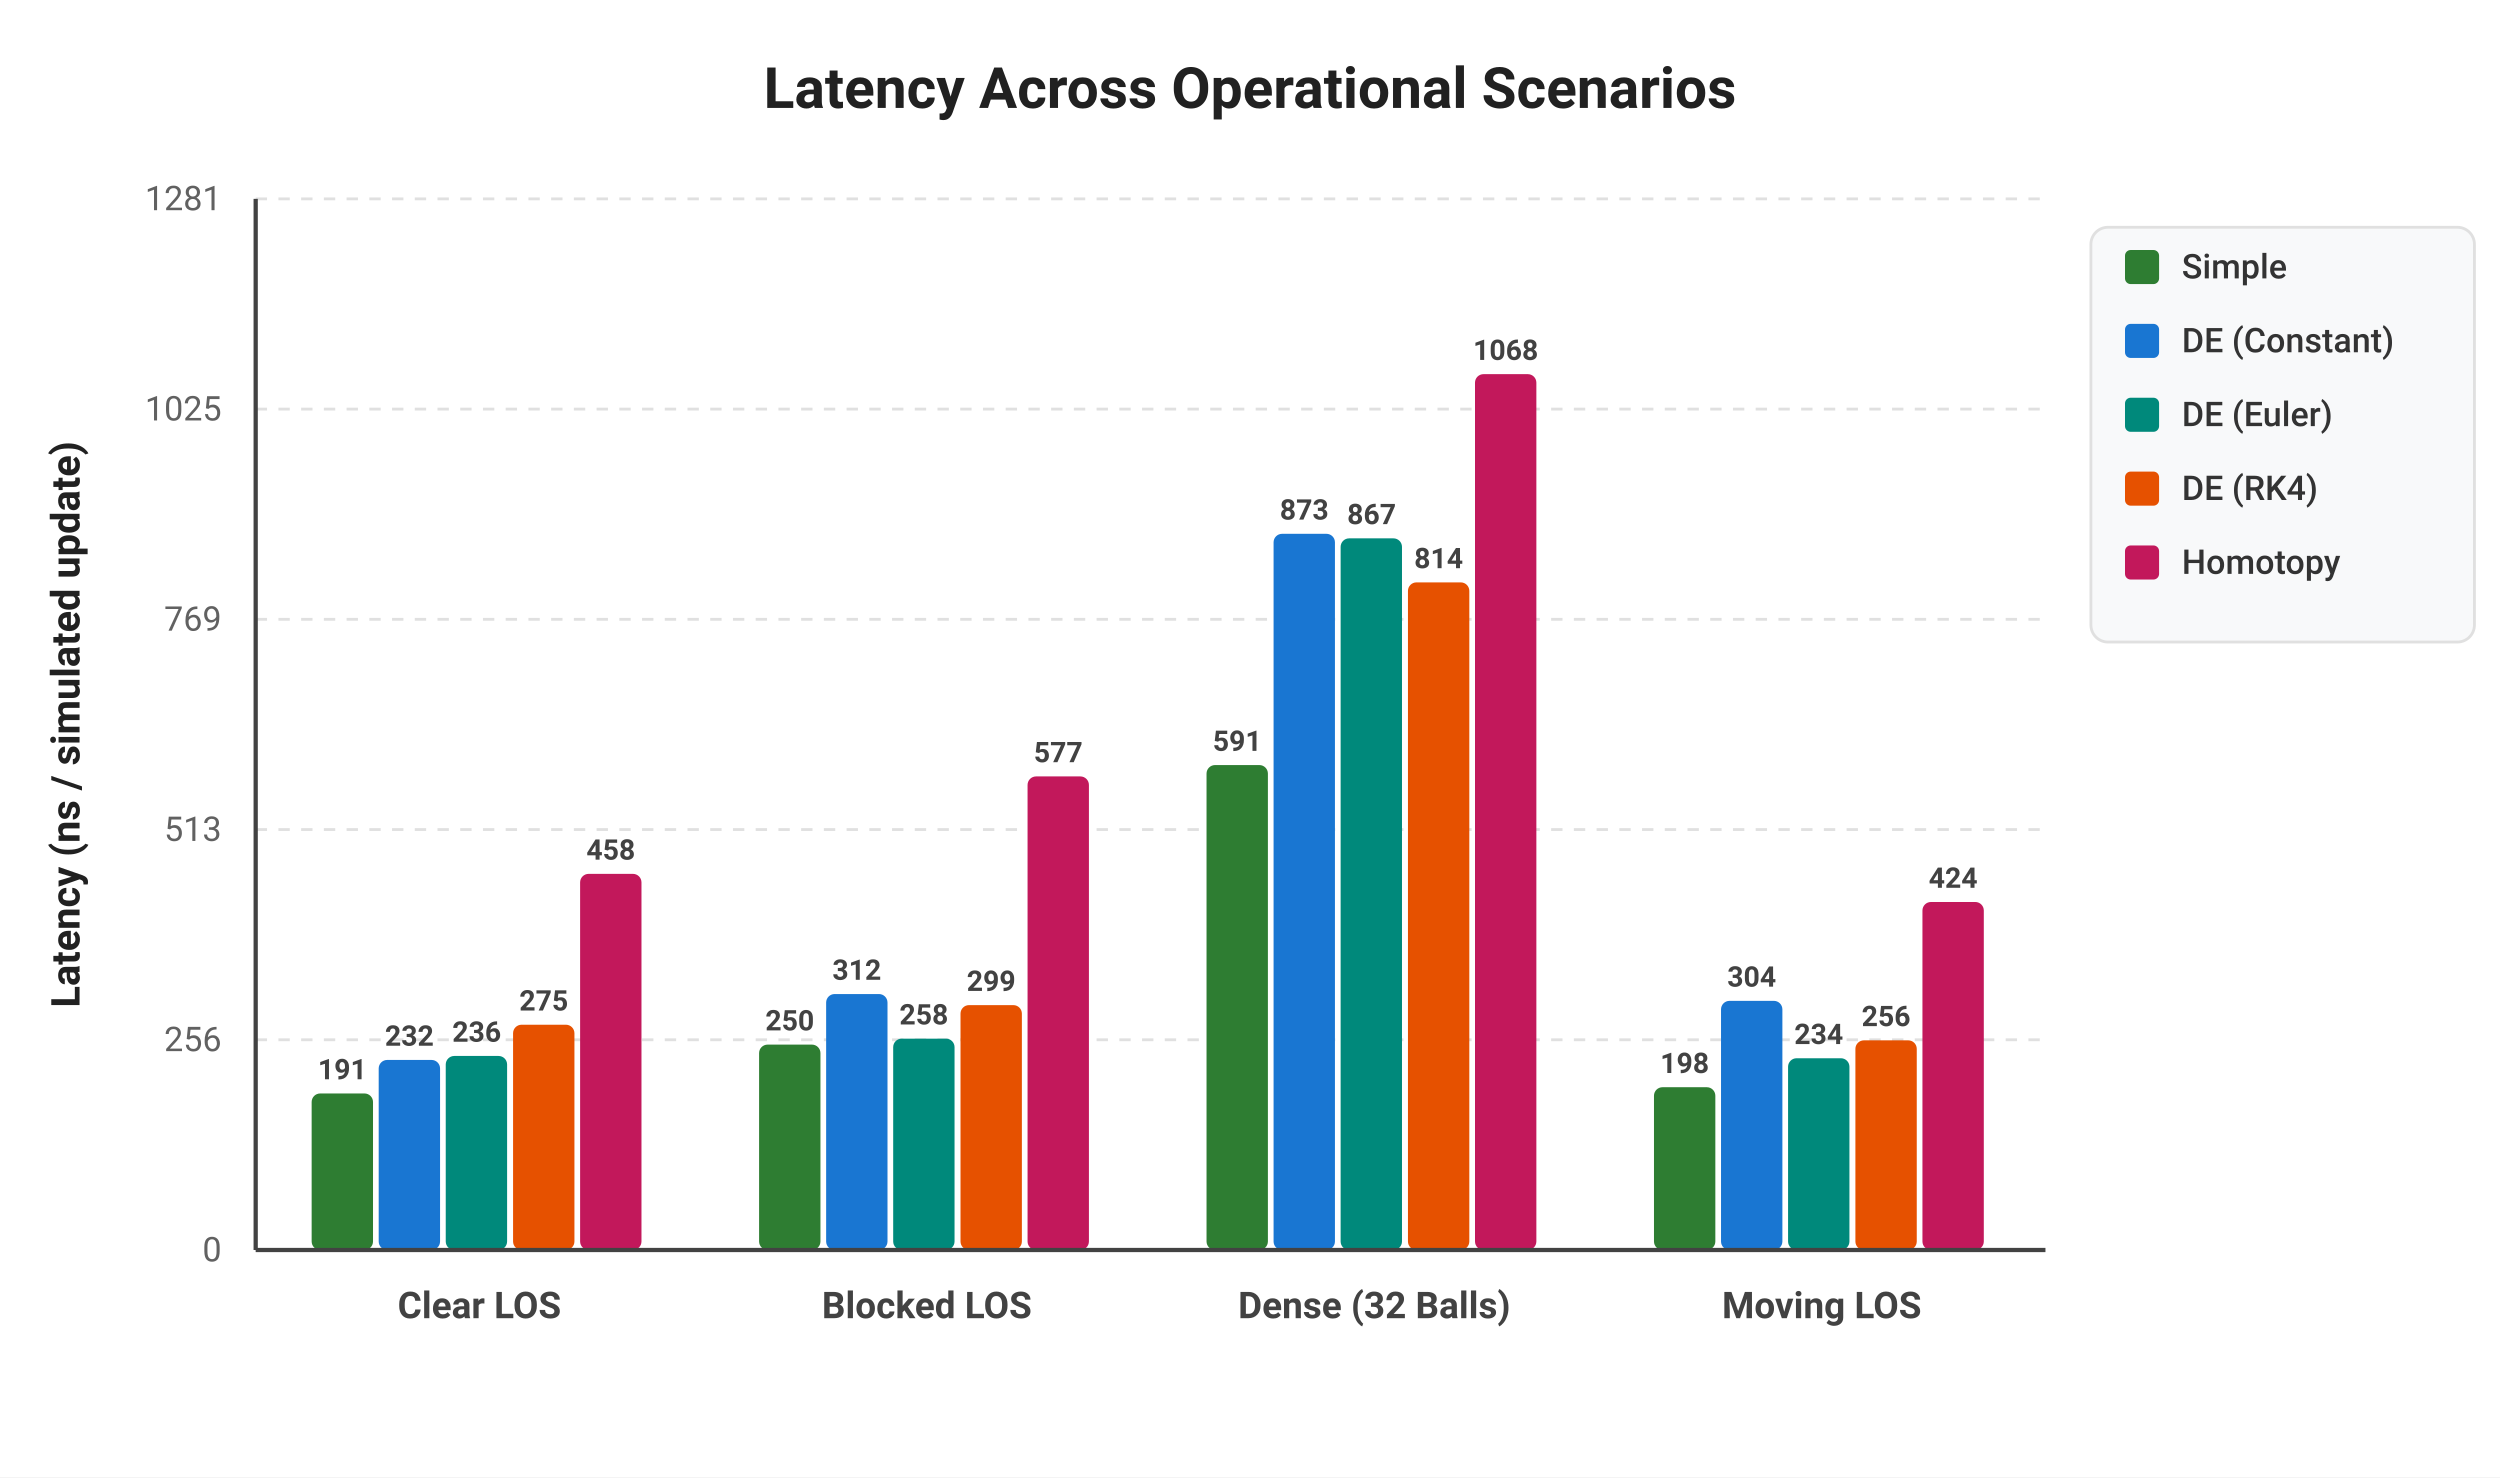
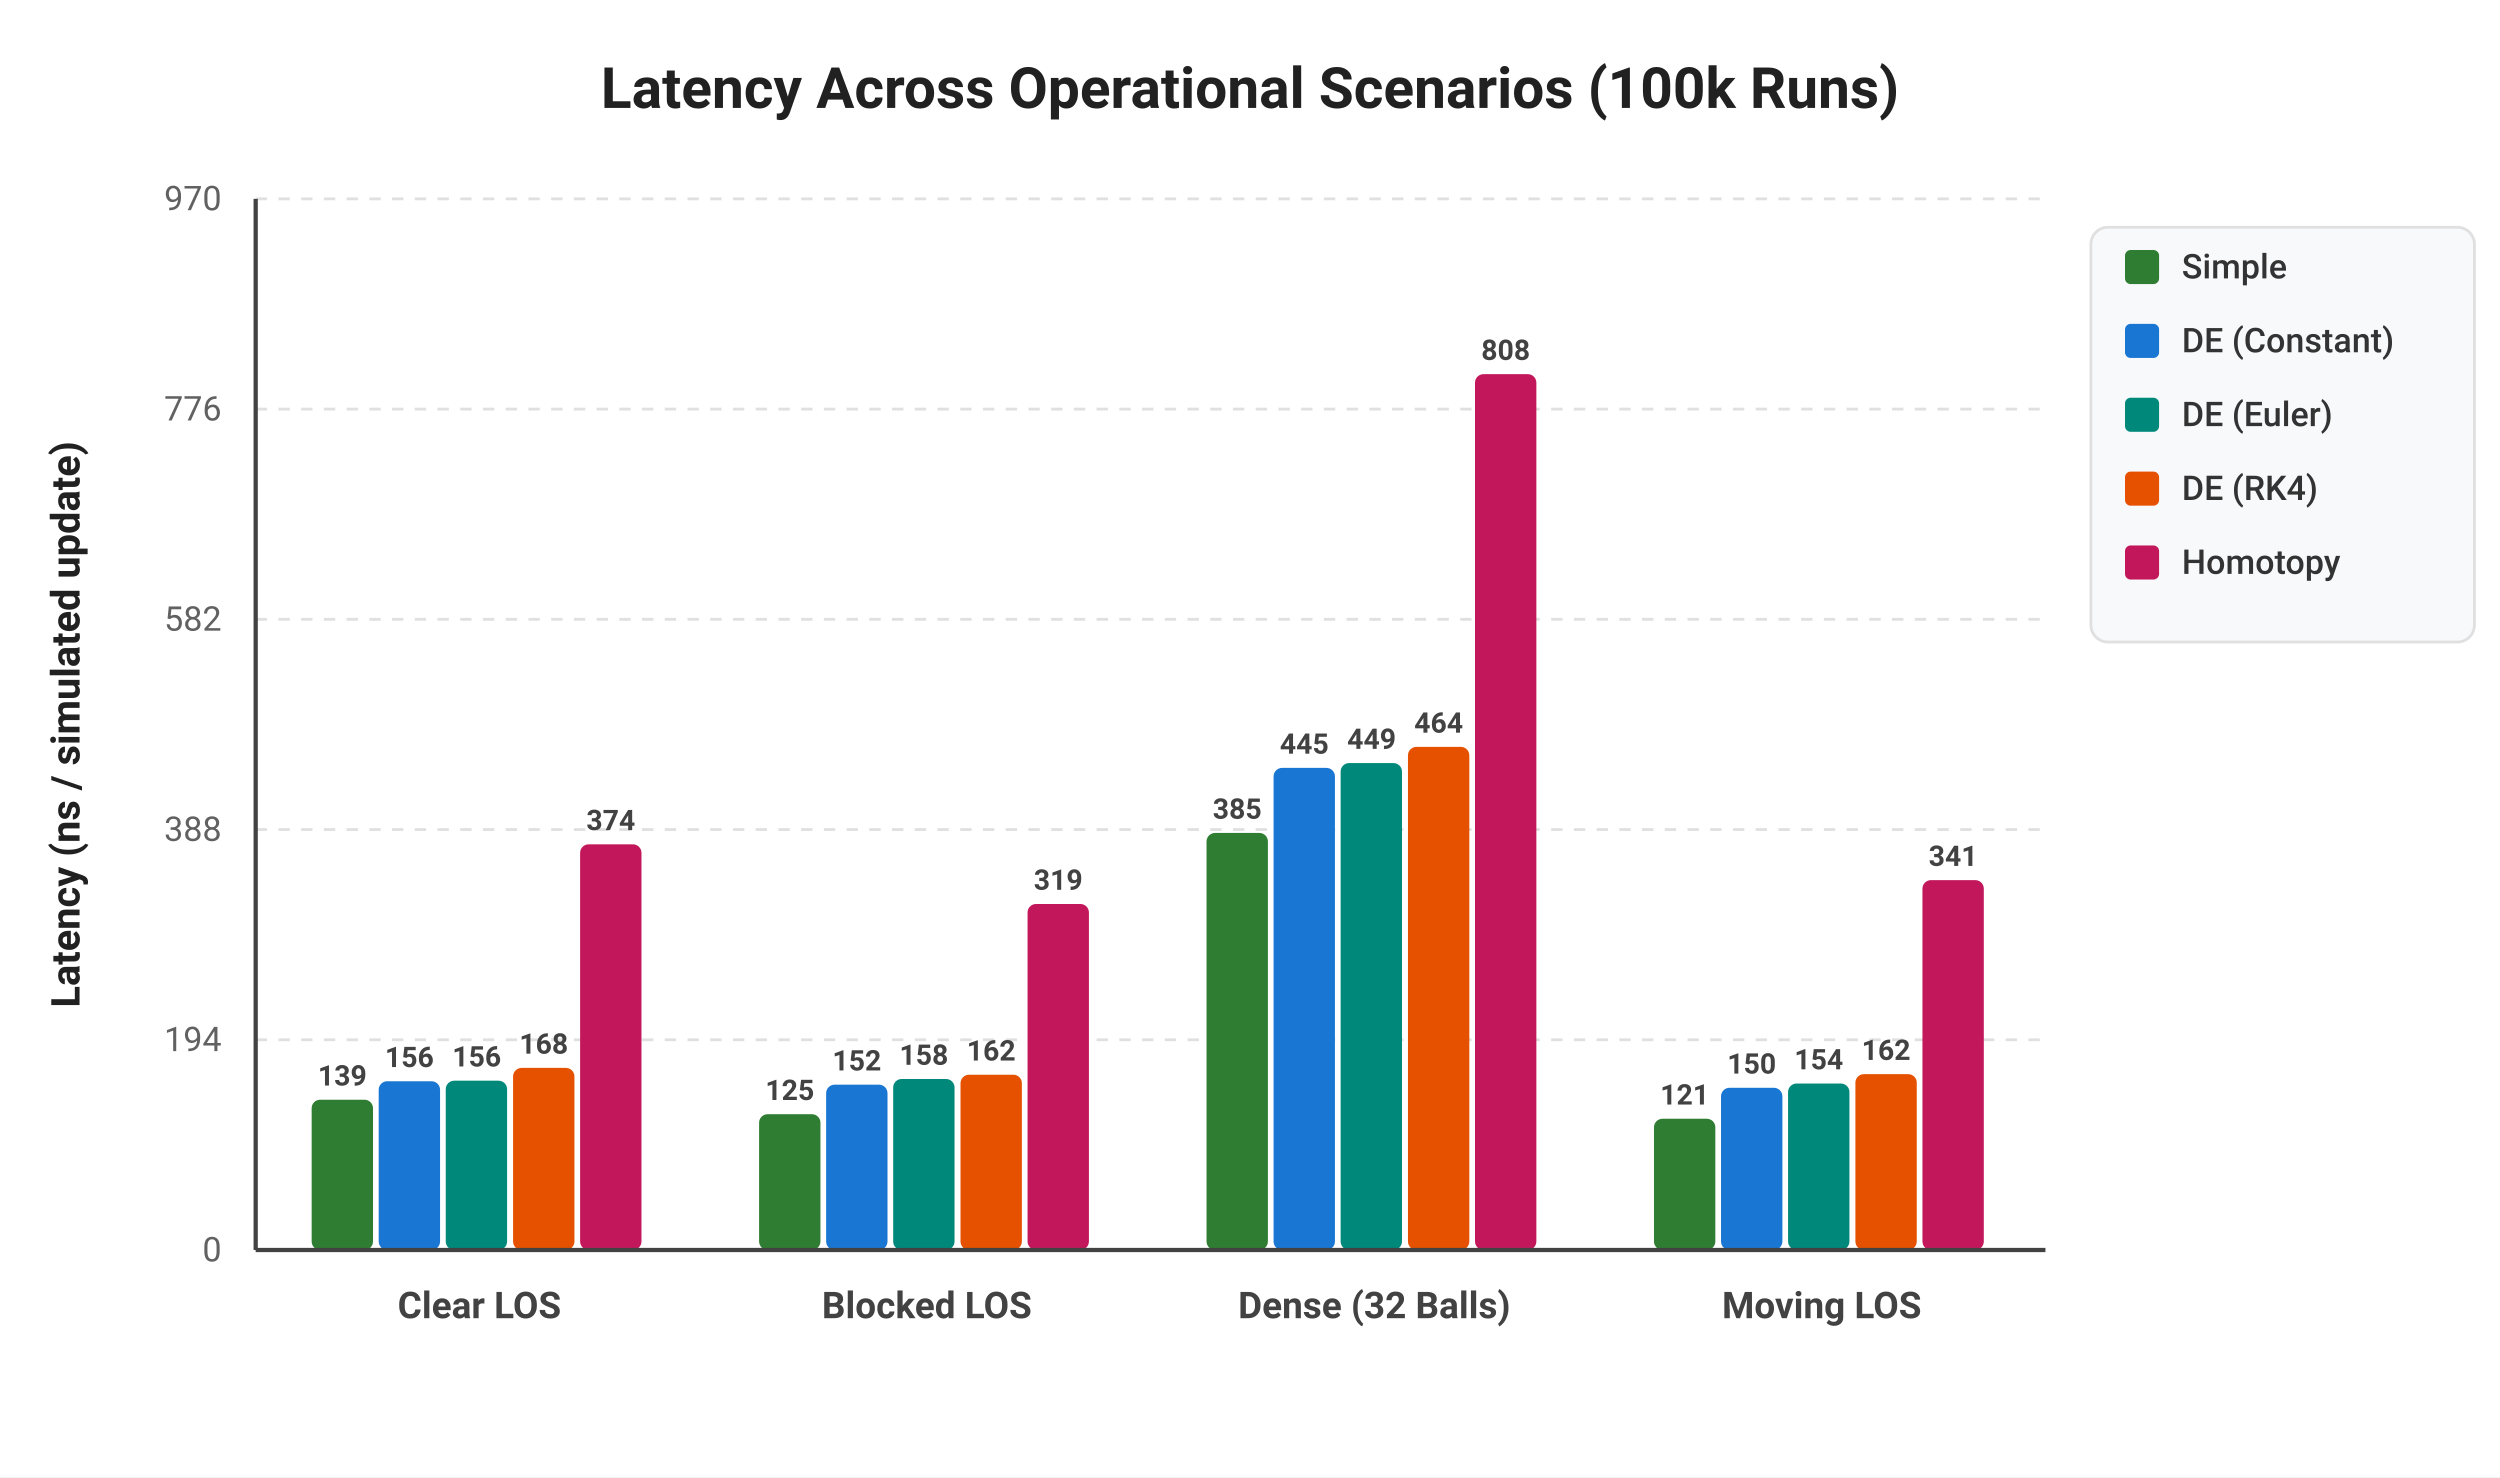
<svg xmlns="http://www.w3.org/2000/svg" width="880" height="520" viewBox="0 0 880 520" font-family="-apple-system, BlinkMacSystemFont, 'Segoe UI', Roboto, Helvetica, Arial, sans-serif">
  <rect width="100%" height="100%" fill="#FFFFFF" />
-   <text x="440.0" y="38" text-anchor="middle" font-size="20" font-weight="bold" fill="#212121">Latency Across Operational Scenarios</text>
+   <text x="440.0" y="38" text-anchor="middle" font-size="20" font-weight="bold" fill="#212121">Latency Across Operational Scenarios (100k Runs)</text>
  <line x1="90" y1="440.0" x2="720" y2="440.0" stroke="#E0E0E0" stroke-width="1" stroke-dasharray="4,4" />
  <text x="78" y="444.0" text-anchor="end" font-size="12" fill="#616161">0</text>
  <line x1="90" y1="366.0" x2="720" y2="366.0" stroke="#E0E0E0" stroke-width="1" stroke-dasharray="4,4" />
-   <text x="78" y="370.0" text-anchor="end" font-size="12" fill="#616161">256</text>
+   <text x="78" y="370.0" text-anchor="end" font-size="12" fill="#616161">194</text>
  <line x1="90" y1="292.0" x2="720" y2="292.0" stroke="#E0E0E0" stroke-width="1" stroke-dasharray="4,4" />
-   <text x="78" y="296.0" text-anchor="end" font-size="12" fill="#616161">513</text>
+   <text x="78" y="296.0" text-anchor="end" font-size="12" fill="#616161">388</text>
  <line x1="90" y1="218.0" x2="720" y2="218.0" stroke="#E0E0E0" stroke-width="1" stroke-dasharray="4,4" />
-   <text x="78" y="222.0" text-anchor="end" font-size="12" fill="#616161">769</text>
+   <text x="78" y="222.0" text-anchor="end" font-size="12" fill="#616161">582</text>
  <line x1="90" y1="144.0" x2="720" y2="144.0" stroke="#E0E0E0" stroke-width="1" stroke-dasharray="4,4" />
-   <text x="78" y="148.0" text-anchor="end" font-size="12" fill="#616161">1025</text>
+   <text x="78" y="148.0" text-anchor="end" font-size="12" fill="#616161">776</text>
  <line x1="90" y1="70.0" x2="720" y2="70.0" stroke="#E0E0E0" stroke-width="1" stroke-dasharray="4,4" />
-   <text x="78" y="74.0" text-anchor="end" font-size="12" fill="#616161">1281</text>
+   <text x="78" y="74.0" text-anchor="end" font-size="12" fill="#616161">970</text>
  <text x="168.75" y="464" text-anchor="middle" font-size="13" font-weight="600" fill="#424242">Clear LOS</text>
-   <rect x="109.7" y="384.9" width="21.6" height="55.1" rx="3" fill="#2E7D32" />
-   <text x="120.5" y="379.9" text-anchor="middle" font-size="10" font-weight="bold" fill="#424242">191</text>
-   <rect x="133.3" y="373.1" width="21.6" height="66.9" rx="3" fill="#1976D2" />
-   <text x="144.1" y="368.1" text-anchor="middle" font-size="10" font-weight="bold" fill="#424242">232</text>
-   <rect x="156.9" y="371.7" width="21.6" height="68.3" rx="3" fill="#00897B" />
-   <text x="167.8" y="366.7" text-anchor="middle" font-size="10" font-weight="bold" fill="#424242">236</text>
-   <rect x="180.6" y="360.7" width="21.6" height="79.3" rx="3" fill="#E65100" />
-   <text x="191.4" y="355.7" text-anchor="middle" font-size="10" font-weight="bold" fill="#424242">275</text>
-   <rect x="204.2" y="307.6" width="21.6" height="132.4" rx="3" fill="#C2185B" />
-   <text x="215.0" y="302.6" text-anchor="middle" font-size="10" font-weight="bold" fill="#424242">458</text>
+   <rect x="109.7" y="387.1" width="21.6" height="52.9" rx="3" fill="#2E7D32" />
+   <text x="120.5" y="382.1" text-anchor="middle" font-size="10" font-weight="bold" fill="#424242">139</text>
+   <rect x="133.3" y="380.6" width="21.6" height="59.4" rx="3" fill="#1976D2" />
+   <text x="144.1" y="375.6" text-anchor="middle" font-size="10" font-weight="bold" fill="#424242">156</text>
+   <rect x="156.9" y="380.4" width="21.6" height="59.6" rx="3" fill="#00897B" />
+   <text x="167.8" y="375.4" text-anchor="middle" font-size="10" font-weight="bold" fill="#424242">156</text>
+   <rect x="180.6" y="375.9" width="21.6" height="64.1" rx="3" fill="#E65100" />
+   <text x="191.4" y="370.9" text-anchor="middle" font-size="10" font-weight="bold" fill="#424242">168</text>
+   <rect x="204.2" y="297.2" width="21.6" height="142.8" rx="3" fill="#C2185B" />
+   <text x="215.0" y="292.2" text-anchor="middle" font-size="10" font-weight="bold" fill="#424242">374</text>
  <text x="326.25" y="464" text-anchor="middle" font-size="13" font-weight="600" fill="#424242">Blocked LOS</text>
-   <rect x="267.2" y="367.7" width="21.6" height="72.3" rx="3" fill="#2E7D32" />
-   <text x="278.0" y="362.7" text-anchor="middle" font-size="10" font-weight="bold" fill="#424242">250</text>
-   <rect x="290.8" y="349.9" width="21.6" height="90.1" rx="3" fill="#1976D2" />
-   <text x="301.6" y="344.9" text-anchor="middle" font-size="10" font-weight="bold" fill="#424242">312</text>
-   <rect x="314.4" y="365.6" width="21.6" height="74.4" rx="3" fill="#00897B" />
-   <text x="325.2" y="360.6" text-anchor="middle" font-size="10" font-weight="bold" fill="#424242">258</text>
-   <rect x="338.1" y="353.8" width="21.6" height="86.2" rx="3" fill="#E65100" />
-   <text x="348.9" y="348.8" text-anchor="middle" font-size="10" font-weight="bold" fill="#424242">299</text>
-   <rect x="361.7" y="273.3" width="21.6" height="166.7" rx="3" fill="#C2185B" />
-   <text x="372.5" y="268.3" text-anchor="middle" font-size="10" font-weight="bold" fill="#424242">577</text>
+   <rect x="267.2" y="392.2" width="21.6" height="47.8" rx="3" fill="#2E7D32" />
+   <text x="278.0" y="387.2" text-anchor="middle" font-size="10" font-weight="bold" fill="#424242">125</text>
+   <rect x="290.8" y="381.8" width="21.6" height="58.2" rx="3" fill="#1976D2" />
+   <text x="301.6" y="376.8" text-anchor="middle" font-size="10" font-weight="bold" fill="#424242">152</text>
+   <rect x="314.4" y="379.8" width="21.6" height="60.2" rx="3" fill="#00897B" />
+   <text x="325.2" y="374.8" text-anchor="middle" font-size="10" font-weight="bold" fill="#424242">158</text>
+   <rect x="338.1" y="378.3" width="21.6" height="61.7" rx="3" fill="#E65100" />
+   <text x="348.9" y="373.3" text-anchor="middle" font-size="10" font-weight="bold" fill="#424242">162</text>
+   <rect x="361.7" y="318.2" width="21.6" height="121.8" rx="3" fill="#C2185B" />
+   <text x="372.5" y="313.2" text-anchor="middle" font-size="10" font-weight="bold" fill="#424242">319</text>
  <text x="483.75" y="464" text-anchor="middle" font-size="13" font-weight="600" fill="#424242">Dense (32 Balls)</text>
-   <rect x="424.7" y="269.3" width="21.6" height="170.7" rx="3" fill="#2E7D32" />
-   <text x="435.5" y="264.3" text-anchor="middle" font-size="10" font-weight="bold" fill="#424242">591</text>
-   <rect x="448.3" y="187.9" width="21.6" height="252.1" rx="3" fill="#1976D2" />
-   <text x="459.1" y="182.9" text-anchor="middle" font-size="10" font-weight="bold" fill="#424242">873</text>
-   <rect x="471.9" y="189.5" width="21.6" height="250.5" rx="3" fill="#00897B" />
-   <text x="482.8" y="184.5" text-anchor="middle" font-size="10" font-weight="bold" fill="#424242">867</text>
-   <rect x="495.6" y="205.0" width="21.6" height="235.0" rx="3" fill="#E65100" />
-   <text x="506.4" y="200.0" text-anchor="middle" font-size="10" font-weight="bold" fill="#424242">814</text>
+   <rect x="424.7" y="293.2" width="21.6" height="146.8" rx="3" fill="#2E7D32" />
+   <text x="435.5" y="288.2" text-anchor="middle" font-size="10" font-weight="bold" fill="#424242">385</text>
+   <rect x="448.3" y="270.3" width="21.6" height="169.7" rx="3" fill="#1976D2" />
+   <text x="459.1" y="265.3" text-anchor="middle" font-size="10" font-weight="bold" fill="#424242">445</text>
+   <rect x="471.9" y="268.6" width="21.6" height="171.4" rx="3" fill="#00897B" />
+   <text x="482.8" y="263.6" text-anchor="middle" font-size="10" font-weight="bold" fill="#424242">449</text>
+   <rect x="495.6" y="262.9" width="21.6" height="177.1" rx="3" fill="#E65100" />
+   <text x="506.4" y="257.9" text-anchor="middle" font-size="10" font-weight="bold" fill="#424242">464</text>
  <rect x="519.2" y="131.7" width="21.6" height="308.3" rx="3" fill="#C2185B" />
-   <text x="530.0" y="126.7" text-anchor="middle" font-size="10" font-weight="bold" fill="#424242">1068</text>
+   <text x="530.0" y="126.7" text-anchor="middle" font-size="10" font-weight="bold" fill="#424242">808</text>
  <text x="641.25" y="464" text-anchor="middle" font-size="13" font-weight="600" fill="#424242">Moving LOS</text>
-   <rect x="582.2" y="382.7" width="21.6" height="57.3" rx="3" fill="#2E7D32" />
-   <text x="593.0" y="377.7" text-anchor="middle" font-size="10" font-weight="bold" fill="#424242">198</text>
-   <rect x="605.8" y="352.3" width="21.6" height="87.7" rx="3" fill="#1976D2" />
-   <text x="616.6" y="347.3" text-anchor="middle" font-size="10" font-weight="bold" fill="#424242">304</text>
-   <rect x="629.4" y="372.5" width="21.6" height="67.5" rx="3" fill="#00897B" />
-   <text x="640.2" y="367.5" text-anchor="middle" font-size="10" font-weight="bold" fill="#424242">234</text>
-   <rect x="653.1" y="366.2" width="21.6" height="73.8" rx="3" fill="#E65100" />
-   <text x="663.9" y="361.2" text-anchor="middle" font-size="10" font-weight="bold" fill="#424242">256</text>
-   <rect x="676.7" y="317.5" width="21.6" height="122.5" rx="3" fill="#C2185B" />
-   <text x="687.5" y="312.5" text-anchor="middle" font-size="10" font-weight="bold" fill="#424242">424</text>
+   <rect x="582.2" y="393.8" width="21.6" height="46.2" rx="3" fill="#2E7D32" />
+   <text x="593.0" y="388.8" text-anchor="middle" font-size="10" font-weight="bold" fill="#424242">121</text>
+   <rect x="605.8" y="382.9" width="21.6" height="57.1" rx="3" fill="#1976D2" />
+   <text x="616.6" y="377.9" text-anchor="middle" font-size="10" font-weight="bold" fill="#424242">150</text>
+   <rect x="629.4" y="381.4" width="21.6" height="58.6" rx="3" fill="#00897B" />
+   <text x="640.2" y="376.4" text-anchor="middle" font-size="10" font-weight="bold" fill="#424242">154</text>
+   <rect x="653.1" y="378.1" width="21.6" height="61.9" rx="3" fill="#E65100" />
+   <text x="663.9" y="373.1" text-anchor="middle" font-size="10" font-weight="bold" fill="#424242">162</text>
+   <rect x="676.7" y="309.8" width="21.6" height="130.2" rx="3" fill="#C2185B" />
+   <text x="687.5" y="304.8" text-anchor="middle" font-size="10" font-weight="bold" fill="#424242">341</text>
  <line x1="90" y1="70" x2="90" y2="440" stroke="#424242" stroke-width="1.5" />
  <line x1="90" y1="440" x2="720" y2="440" stroke="#424242" stroke-width="1.5" />
  <text transform="rotate(-90)" x="-255.0" y="28" text-anchor="middle" font-size="14" font-weight="600" fill="#212121">Latency (ns / simulated update)</text>
  <rect x="736" y="80" width="135" height="146" rx="6" fill="#F8F9FA" stroke="#E0E0E0" stroke-width="1" />
  <rect x="748" y="88" width="12" height="12" rx="2" fill="#2E7D32" />
  <text x="768" y="98" font-size="12" font-weight="500" fill="#333333">Simple</text>
  <rect x="748" y="114" width="12" height="12" rx="2" fill="#1976D2" />
  <text x="768" y="124" font-size="12" font-weight="500" fill="#333333">DE (Constant)</text>
  <rect x="748" y="140" width="12" height="12" rx="2" fill="#00897B" />
  <text x="768" y="150" font-size="12" font-weight="500" fill="#333333">DE (Euler)</text>
  <rect x="748" y="166" width="12" height="12" rx="2" fill="#E65100" />
  <text x="768" y="176" font-size="12" font-weight="500" fill="#333333">DE (RK4)</text>
  <rect x="748" y="192" width="12" height="12" rx="2" fill="#C2185B" />
  <text x="768" y="202" font-size="12" font-weight="500" fill="#333333">Homotopy</text>
</svg>
